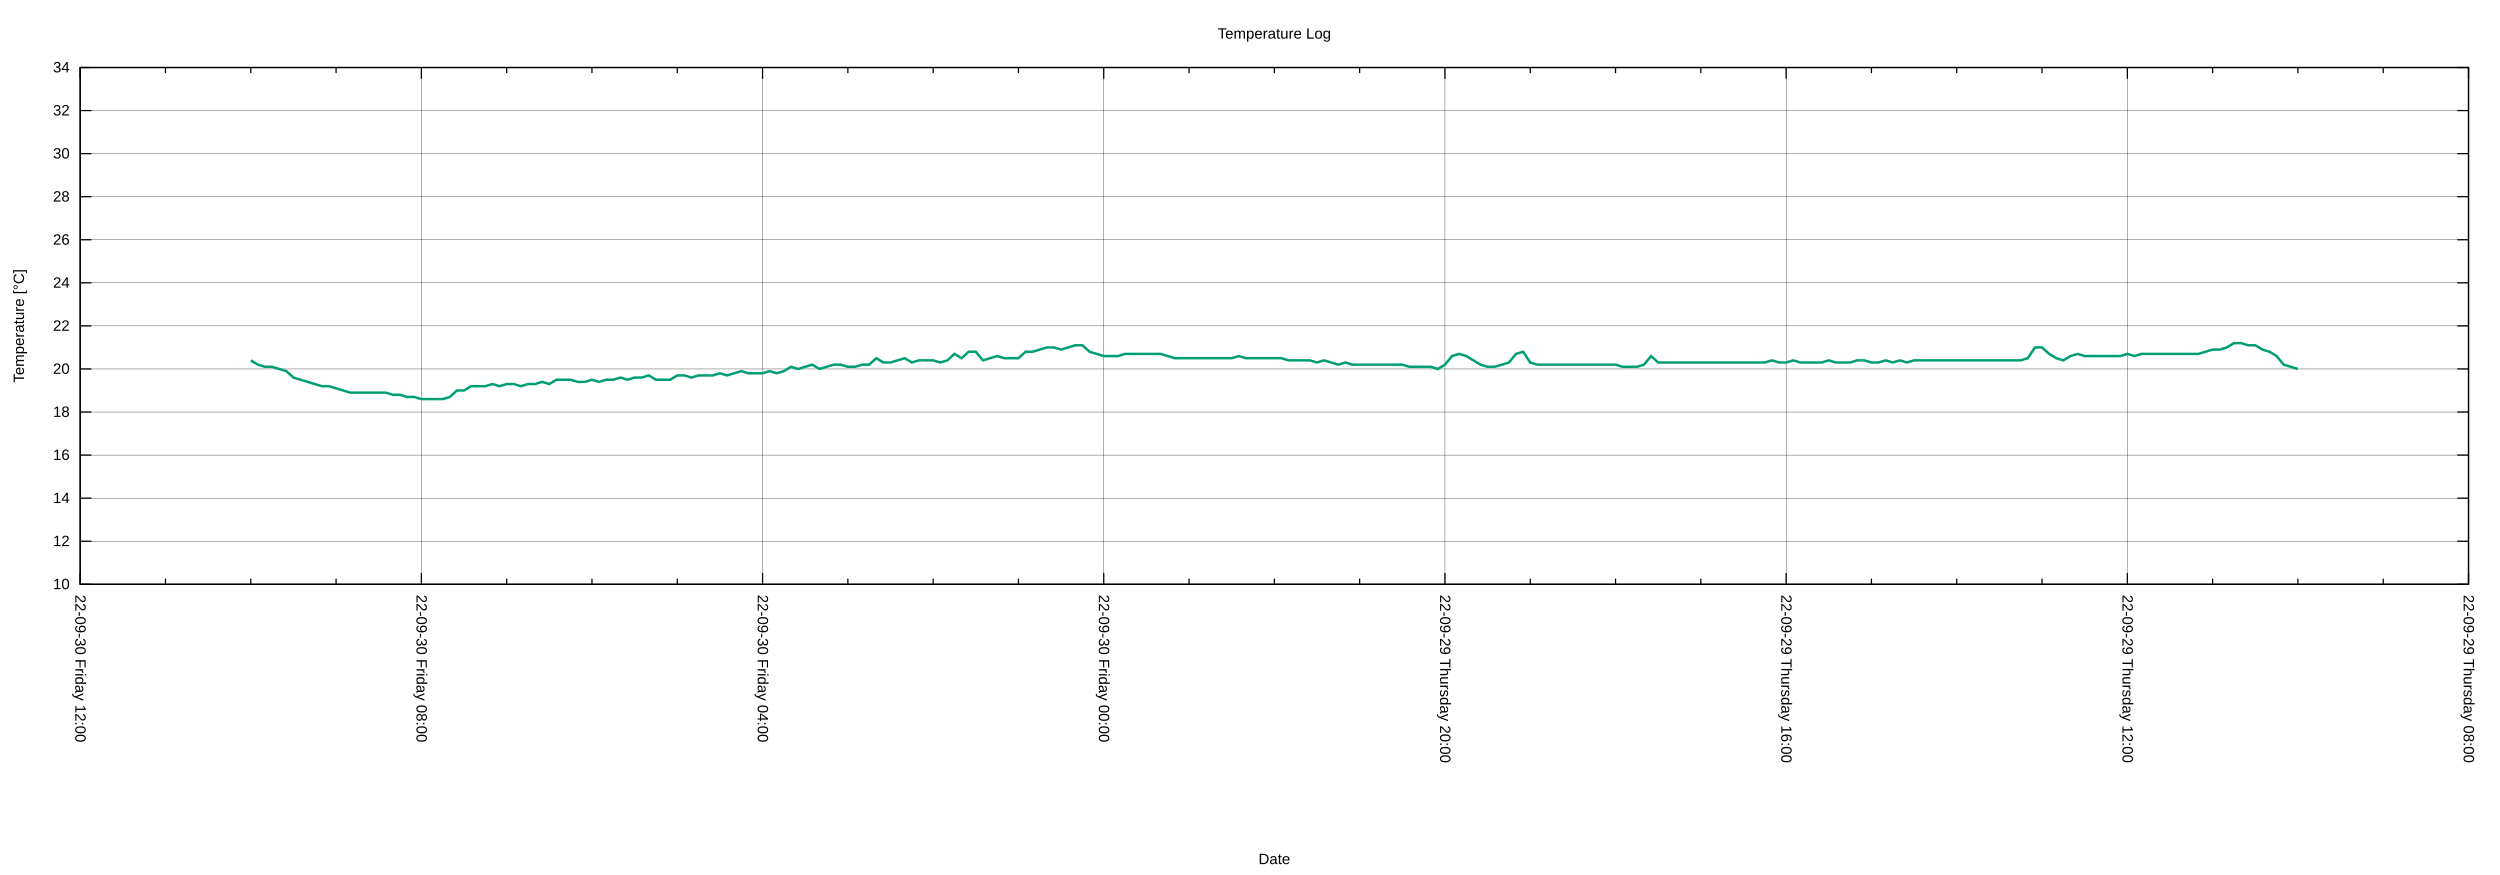
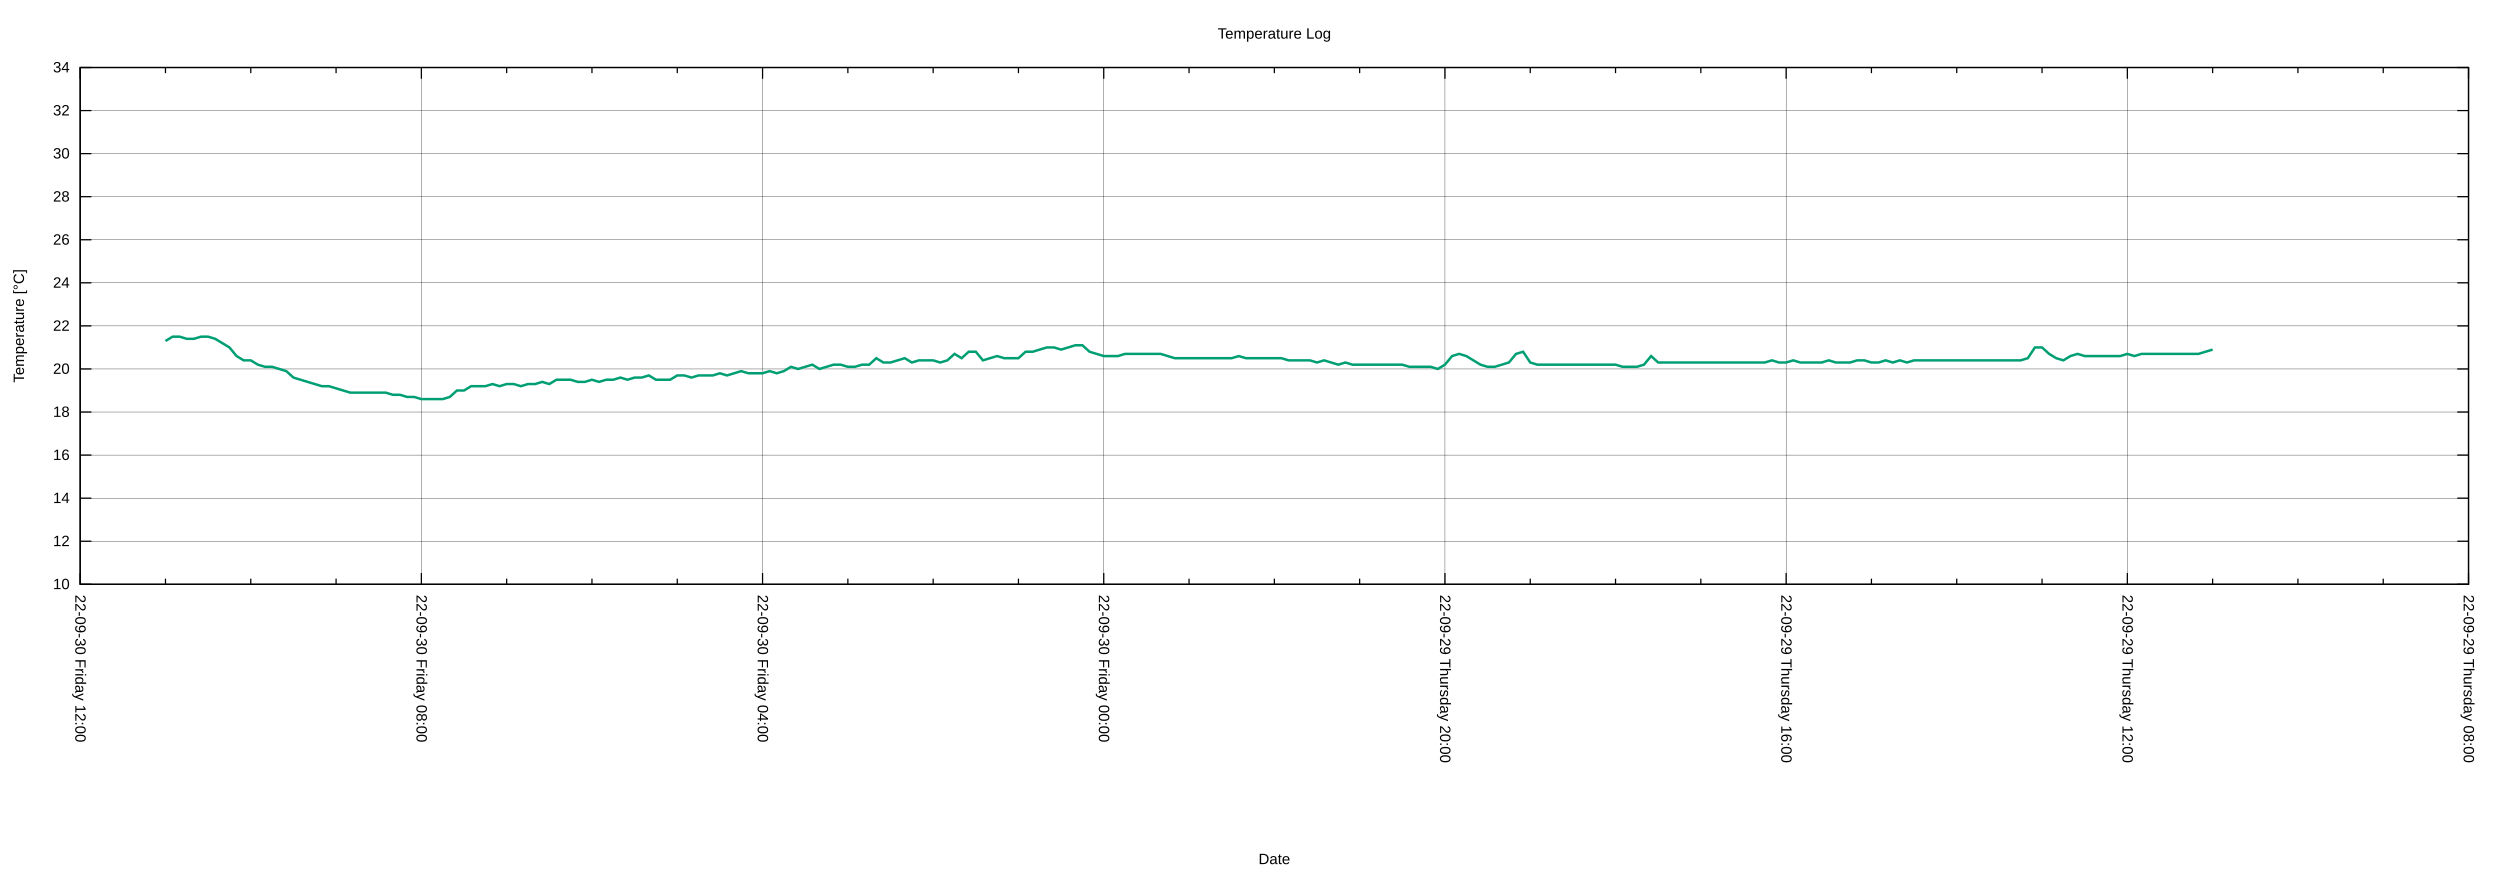
<svg xmlns="http://www.w3.org/2000/svg" xmlns:xlink="http://www.w3.org/1999/xlink" width="2000" height="700" viewBox="0 0 2000 700">
  <g id="gnuplot_canvas">
    <rect x="0" y="0" width="2000" height="700" fill="none" />
    <defs>
      <circle id="gpDot" r="0.5" stroke-width="0.5" stroke="currentColor" />
      <path id="gpPt0" stroke-width="0.222" stroke="currentColor" d="M-1,0 h2 M0,-1 v2" />
      <path id="gpPt1" stroke-width="0.222" stroke="currentColor" d="M-1,-1 L1,1 M1,-1 L-1,1" />
      <path id="gpPt2" stroke-width="0.222" stroke="currentColor" d="M-1,0 L1,0 M0,-1 L0,1 M-1,-1 L1,1 M-1,1 L1,-1" />
      <rect id="gpPt3" stroke-width="0.222" stroke="currentColor" x="-1" y="-1" width="2" height="2" />
      <rect id="gpPt4" stroke-width="0.222" stroke="currentColor" fill="currentColor" x="-1" y="-1" width="2" height="2" />
      <circle id="gpPt5" stroke-width="0.222" stroke="currentColor" cx="0" cy="0" r="1" />
      <use xlink:href="#gpPt5" id="gpPt6" fill="currentColor" stroke="none" />
      <path id="gpPt7" stroke-width="0.222" stroke="currentColor" d="M0,-1.33 L-1.33,0.67 L1.33,0.67 z" />
      <use xlink:href="#gpPt7" id="gpPt8" fill="currentColor" stroke="none" />
      <use xlink:href="#gpPt7" id="gpPt9" stroke="currentColor" transform="rotate(180)" />
      <use xlink:href="#gpPt9" id="gpPt10" fill="currentColor" stroke="none" />
      <use xlink:href="#gpPt3" id="gpPt11" stroke="currentColor" transform="rotate(45)" />
      <use xlink:href="#gpPt11" id="gpPt12" fill="currentColor" stroke="none" />
      <path id="gpPt13" stroke-width="0.222" stroke="currentColor" d="M0,1.330 L1.265,0.411 L0.782,-1.067 L-0.782,-1.076 L-1.265,0.411 z" />
      <use xlink:href="#gpPt13" id="gpPt14" fill="currentColor" stroke="none" />
      <filter id="textbox" filterUnits="objectBoundingBox" x="0" y="0" height="1" width="1">
        <feFlood flood-color="white" flood-opacity="1" result="bgnd" />
        <feComposite in="SourceGraphic" in2="bgnd" operator="atop" />
      </filter>
      <filter id="greybox" filterUnits="objectBoundingBox" x="0" y="0" height="1" width="1">
        <feFlood flood-color="lightgrey" flood-opacity="1" result="grey" />
        <feComposite in="SourceGraphic" in2="grey" operator="atop" />
      </filter>
    </defs>
    <g fill="none" color="white" stroke="currentColor" stroke-width="1.00" stroke-linecap="butt" stroke-linejoin="miter">
</g>
    <g fill="none" color="black" stroke="currentColor" stroke-width="1.00" stroke-linecap="butt" stroke-linejoin="miter">
</g>
    <g fill="none" color="black" stroke="black" stroke-width="0.25" stroke-linecap="butt" stroke-linejoin="miter">
</g>
    <g fill="none" color="black" stroke="currentColor" stroke-width="0.25" stroke-linecap="butt" stroke-linejoin="miter">
      <path stroke="black" class="gridline" d="M64.14,467.43 L1974.82,467.43  " />
    </g>
    <g fill="none" color="black" stroke="black" stroke-width="1.00" stroke-linecap="butt" stroke-linejoin="miter">
</g>
    <g fill="none" color="black" stroke="currentColor" stroke-width="1.00" stroke-linecap="butt" stroke-linejoin="miter">
      <path stroke="black" d="M64.14,467.43 L73.14,467.43 M1974.82,467.43 L1965.82,467.43  " />
      <g transform="translate(55.75,471.33)" stroke="none" fill="black" font-family="Arial" font-size="12.00" text-anchor="end">
        <text>
          <tspan font-family="Arial"> 10</tspan>
        </text>
      </g>
    </g>
    <g fill="none" color="black" stroke="currentColor" stroke-width="1.00" stroke-linecap="butt" stroke-linejoin="miter">
</g>
    <g fill="none" color="black" stroke="black" stroke-width="0.25" stroke-linecap="butt" stroke-linejoin="miter">
</g>
    <g fill="none" color="black" stroke="currentColor" stroke-width="0.25" stroke-linecap="butt" stroke-linejoin="miter">
      <path stroke="black" class="gridline" d="M64.14,432.98 L1974.82,432.98  " />
    </g>
    <g fill="none" color="black" stroke="black" stroke-width="1.00" stroke-linecap="butt" stroke-linejoin="miter">
</g>
    <g fill="none" color="black" stroke="currentColor" stroke-width="1.00" stroke-linecap="butt" stroke-linejoin="miter">
      <path stroke="black" d="M64.14,432.98 L73.14,432.98 M1974.82,432.98 L1965.82,432.98  " />
      <g transform="translate(55.75,436.88)" stroke="none" fill="black" font-family="Arial" font-size="12.00" text-anchor="end">
        <text>
          <tspan font-family="Arial"> 12</tspan>
        </text>
      </g>
    </g>
    <g fill="none" color="black" stroke="currentColor" stroke-width="1.00" stroke-linecap="butt" stroke-linejoin="miter">
</g>
    <g fill="none" color="black" stroke="black" stroke-width="0.25" stroke-linecap="butt" stroke-linejoin="miter">
</g>
    <g fill="none" color="black" stroke="currentColor" stroke-width="0.25" stroke-linecap="butt" stroke-linejoin="miter">
      <path stroke="black" class="gridline" d="M64.14,398.53 L1974.82,398.53  " />
    </g>
    <g fill="none" color="black" stroke="black" stroke-width="1.00" stroke-linecap="butt" stroke-linejoin="miter">
</g>
    <g fill="none" color="black" stroke="currentColor" stroke-width="1.00" stroke-linecap="butt" stroke-linejoin="miter">
      <path stroke="black" d="M64.14,398.53 L73.14,398.53 M1974.82,398.53 L1965.82,398.53  " />
      <g transform="translate(55.75,402.43)" stroke="none" fill="black" font-family="Arial" font-size="12.00" text-anchor="end">
        <text>
          <tspan font-family="Arial"> 14</tspan>
        </text>
      </g>
    </g>
    <g fill="none" color="black" stroke="currentColor" stroke-width="1.00" stroke-linecap="butt" stroke-linejoin="miter">
</g>
    <g fill="none" color="black" stroke="black" stroke-width="0.25" stroke-linecap="butt" stroke-linejoin="miter">
</g>
    <g fill="none" color="black" stroke="currentColor" stroke-width="0.25" stroke-linecap="butt" stroke-linejoin="miter">
      <path stroke="black" class="gridline" d="M64.14,364.07 L1974.82,364.07  " />
    </g>
    <g fill="none" color="black" stroke="black" stroke-width="1.00" stroke-linecap="butt" stroke-linejoin="miter">
</g>
    <g fill="none" color="black" stroke="currentColor" stroke-width="1.00" stroke-linecap="butt" stroke-linejoin="miter">
      <path stroke="black" d="M64.14,364.07 L73.14,364.07 M1974.82,364.07 L1965.82,364.07  " />
      <g transform="translate(55.75,367.97)" stroke="none" fill="black" font-family="Arial" font-size="12.00" text-anchor="end">
        <text>
          <tspan font-family="Arial"> 16</tspan>
        </text>
      </g>
    </g>
    <g fill="none" color="black" stroke="currentColor" stroke-width="1.00" stroke-linecap="butt" stroke-linejoin="miter">
</g>
    <g fill="none" color="black" stroke="black" stroke-width="0.25" stroke-linecap="butt" stroke-linejoin="miter">
</g>
    <g fill="none" color="black" stroke="currentColor" stroke-width="0.25" stroke-linecap="butt" stroke-linejoin="miter">
      <path stroke="black" class="gridline" d="M64.14,329.62 L1974.82,329.62  " />
    </g>
    <g fill="none" color="black" stroke="black" stroke-width="1.00" stroke-linecap="butt" stroke-linejoin="miter">
</g>
    <g fill="none" color="black" stroke="currentColor" stroke-width="1.00" stroke-linecap="butt" stroke-linejoin="miter">
      <path stroke="black" d="M64.14,329.62 L73.14,329.62 M1974.82,329.62 L1965.82,329.62  " />
      <g transform="translate(55.75,333.52)" stroke="none" fill="black" font-family="Arial" font-size="12.00" text-anchor="end">
        <text>
          <tspan font-family="Arial"> 18</tspan>
        </text>
      </g>
    </g>
    <g fill="none" color="black" stroke="currentColor" stroke-width="1.00" stroke-linecap="butt" stroke-linejoin="miter">
</g>
    <g fill="none" color="black" stroke="black" stroke-width="0.25" stroke-linecap="butt" stroke-linejoin="miter">
</g>
    <g fill="none" color="black" stroke="currentColor" stroke-width="0.25" stroke-linecap="butt" stroke-linejoin="miter">
      <path stroke="black" class="gridline" d="M64.14,295.17 L1974.82,295.17  " />
    </g>
    <g fill="none" color="black" stroke="black" stroke-width="1.00" stroke-linecap="butt" stroke-linejoin="miter">
</g>
    <g fill="none" color="black" stroke="currentColor" stroke-width="1.00" stroke-linecap="butt" stroke-linejoin="miter">
      <path stroke="black" d="M64.14,295.17 L73.14,295.17 M1974.82,295.17 L1965.82,295.17  " />
      <g transform="translate(55.75,299.07)" stroke="none" fill="black" font-family="Arial" font-size="12.00" text-anchor="end">
        <text>
          <tspan font-family="Arial"> 20</tspan>
        </text>
      </g>
    </g>
    <g fill="none" color="black" stroke="currentColor" stroke-width="1.00" stroke-linecap="butt" stroke-linejoin="miter">
</g>
    <g fill="none" color="black" stroke="black" stroke-width="0.25" stroke-linecap="butt" stroke-linejoin="miter">
</g>
    <g fill="none" color="black" stroke="currentColor" stroke-width="0.25" stroke-linecap="butt" stroke-linejoin="miter">
      <path stroke="black" class="gridline" d="M64.14,260.72 L1974.82,260.72  " />
    </g>
    <g fill="none" color="black" stroke="black" stroke-width="1.00" stroke-linecap="butt" stroke-linejoin="miter">
</g>
    <g fill="none" color="black" stroke="currentColor" stroke-width="1.00" stroke-linecap="butt" stroke-linejoin="miter">
      <path stroke="black" d="M64.14,260.72 L73.14,260.72 M1974.82,260.72 L1965.82,260.72  " />
      <g transform="translate(55.75,264.62)" stroke="none" fill="black" font-family="Arial" font-size="12.00" text-anchor="end">
        <text>
          <tspan font-family="Arial"> 22</tspan>
        </text>
      </g>
    </g>
    <g fill="none" color="black" stroke="currentColor" stroke-width="1.00" stroke-linecap="butt" stroke-linejoin="miter">
</g>
    <g fill="none" color="black" stroke="black" stroke-width="0.25" stroke-linecap="butt" stroke-linejoin="miter">
</g>
    <g fill="none" color="black" stroke="currentColor" stroke-width="0.25" stroke-linecap="butt" stroke-linejoin="miter">
      <path stroke="black" class="gridline" d="M64.14,226.27 L1974.82,226.27  " />
    </g>
    <g fill="none" color="black" stroke="black" stroke-width="1.00" stroke-linecap="butt" stroke-linejoin="miter">
</g>
    <g fill="none" color="black" stroke="currentColor" stroke-width="1.00" stroke-linecap="butt" stroke-linejoin="miter">
      <path stroke="black" d="M64.14,226.27 L73.14,226.27 M1974.82,226.27 L1965.82,226.27  " />
      <g transform="translate(55.75,230.17)" stroke="none" fill="black" font-family="Arial" font-size="12.00" text-anchor="end">
        <text>
          <tspan font-family="Arial"> 24</tspan>
        </text>
      </g>
    </g>
    <g fill="none" color="black" stroke="currentColor" stroke-width="1.00" stroke-linecap="butt" stroke-linejoin="miter">
</g>
    <g fill="none" color="black" stroke="black" stroke-width="0.25" stroke-linecap="butt" stroke-linejoin="miter">
</g>
    <g fill="none" color="black" stroke="currentColor" stroke-width="0.25" stroke-linecap="butt" stroke-linejoin="miter">
      <path stroke="black" class="gridline" d="M64.14,191.82 L1974.82,191.82  " />
    </g>
    <g fill="none" color="black" stroke="black" stroke-width="1.00" stroke-linecap="butt" stroke-linejoin="miter">
</g>
    <g fill="none" color="black" stroke="currentColor" stroke-width="1.00" stroke-linecap="butt" stroke-linejoin="miter">
      <path stroke="black" d="M64.14,191.82 L73.14,191.82 M1974.82,191.82 L1965.82,191.82  " />
      <g transform="translate(55.75,195.72)" stroke="none" fill="black" font-family="Arial" font-size="12.00" text-anchor="end">
        <text>
          <tspan font-family="Arial"> 26</tspan>
        </text>
      </g>
    </g>
    <g fill="none" color="black" stroke="currentColor" stroke-width="1.00" stroke-linecap="butt" stroke-linejoin="miter">
</g>
    <g fill="none" color="black" stroke="black" stroke-width="0.25" stroke-linecap="butt" stroke-linejoin="miter">
</g>
    <g fill="none" color="black" stroke="currentColor" stroke-width="0.25" stroke-linecap="butt" stroke-linejoin="miter">
      <path stroke="black" class="gridline" d="M64.14,157.36 L1974.82,157.36  " />
    </g>
    <g fill="none" color="black" stroke="black" stroke-width="1.00" stroke-linecap="butt" stroke-linejoin="miter">
</g>
    <g fill="none" color="black" stroke="currentColor" stroke-width="1.00" stroke-linecap="butt" stroke-linejoin="miter">
      <path stroke="black" d="M64.14,157.36 L73.14,157.36 M1974.82,157.36 L1965.82,157.36  " />
      <g transform="translate(55.75,161.26)" stroke="none" fill="black" font-family="Arial" font-size="12.00" text-anchor="end">
        <text>
          <tspan font-family="Arial"> 28</tspan>
        </text>
      </g>
    </g>
    <g fill="none" color="black" stroke="currentColor" stroke-width="1.00" stroke-linecap="butt" stroke-linejoin="miter">
</g>
    <g fill="none" color="black" stroke="black" stroke-width="0.25" stroke-linecap="butt" stroke-linejoin="miter">
</g>
    <g fill="none" color="black" stroke="currentColor" stroke-width="0.25" stroke-linecap="butt" stroke-linejoin="miter">
      <path stroke="black" class="gridline" d="M64.14,122.91 L1974.82,122.91  " />
    </g>
    <g fill="none" color="black" stroke="black" stroke-width="1.00" stroke-linecap="butt" stroke-linejoin="miter">
</g>
    <g fill="none" color="black" stroke="currentColor" stroke-width="1.00" stroke-linecap="butt" stroke-linejoin="miter">
      <path stroke="black" d="M64.14,122.91 L73.14,122.91 M1974.82,122.91 L1965.82,122.91  " />
      <g transform="translate(55.75,126.81)" stroke="none" fill="black" font-family="Arial" font-size="12.00" text-anchor="end">
        <text>
          <tspan font-family="Arial"> 30</tspan>
        </text>
      </g>
    </g>
    <g fill="none" color="black" stroke="currentColor" stroke-width="1.00" stroke-linecap="butt" stroke-linejoin="miter">
</g>
    <g fill="none" color="black" stroke="black" stroke-width="0.25" stroke-linecap="butt" stroke-linejoin="miter">
</g>
    <g fill="none" color="black" stroke="currentColor" stroke-width="0.25" stroke-linecap="butt" stroke-linejoin="miter">
      <path stroke="black" class="gridline" d="M64.14,88.46 L1974.82,88.46  " />
    </g>
    <g fill="none" color="black" stroke="black" stroke-width="1.00" stroke-linecap="butt" stroke-linejoin="miter">
</g>
    <g fill="none" color="black" stroke="currentColor" stroke-width="1.00" stroke-linecap="butt" stroke-linejoin="miter">
      <path stroke="black" d="M64.14,88.46 L73.14,88.46 M1974.82,88.46 L1965.82,88.46  " />
      <g transform="translate(55.75,92.36)" stroke="none" fill="black" font-family="Arial" font-size="12.00" text-anchor="end">
        <text>
          <tspan font-family="Arial"> 32</tspan>
        </text>
      </g>
    </g>
    <g fill="none" color="black" stroke="currentColor" stroke-width="1.00" stroke-linecap="butt" stroke-linejoin="miter">
</g>
    <g fill="none" color="black" stroke="black" stroke-width="0.25" stroke-linecap="butt" stroke-linejoin="miter">
</g>
    <g fill="none" color="black" stroke="currentColor" stroke-width="0.25" stroke-linecap="butt" stroke-linejoin="miter">
      <path stroke="black" class="gridline" d="M64.14,54.01 L1974.82,54.01  " />
    </g>
    <g fill="none" color="black" stroke="black" stroke-width="1.00" stroke-linecap="butt" stroke-linejoin="miter">
</g>
    <g fill="none" color="black" stroke="currentColor" stroke-width="1.00" stroke-linecap="butt" stroke-linejoin="miter">
      <path stroke="black" d="M64.14,54.01 L73.14,54.01 M1974.82,54.01 L1965.82,54.01  " />
      <g transform="translate(55.75,57.91)" stroke="none" fill="black" font-family="Arial" font-size="12.00" text-anchor="end">
        <text>
          <tspan font-family="Arial"> 34</tspan>
        </text>
      </g>
    </g>
    <g fill="none" color="black" stroke="currentColor" stroke-width="1.00" stroke-linecap="butt" stroke-linejoin="miter">
</g>
    <g fill="none" color="black" stroke="black" stroke-width="0.25" stroke-linecap="butt" stroke-linejoin="miter">
</g>
    <g fill="none" color="black" stroke="currentColor" stroke-width="0.25" stroke-linecap="butt" stroke-linejoin="miter">
      <path stroke="black" class="gridline" d="M1974.82,467.43 L1974.82,54.01  " />
    </g>
    <g fill="none" color="black" stroke="black" stroke-width="1.00" stroke-linecap="butt" stroke-linejoin="miter">
</g>
    <g fill="none" color="black" stroke="currentColor" stroke-width="1.00" stroke-linecap="butt" stroke-linejoin="miter">
      <path stroke="black" d="M1974.82,467.43 L1974.82,458.43 M1974.82,54.01 L1974.82,63.01  " />
      <g transform="translate(1970.92,475.82) rotate(90)" stroke="none" fill="black" font-family="Arial" font-size="12.00" text-anchor="start">
        <text>
          <tspan font-family="Arial">22-09-29 Thursday 08:00</tspan>
        </text>
      </g>
    </g>
    <g fill="none" color="black" stroke="currentColor" stroke-width="1.00" stroke-linecap="butt" stroke-linejoin="miter">
      <path stroke="black" d="M1906.58,467.43 L1906.58,462.93 M1906.58,54.01 L1906.58,58.51 M1838.34,467.43 L1838.34,462.93 M1838.34,54.01 L1838.34,58.51   M1770.10,467.43 L1770.10,462.93 M1770.10,54.01 L1770.10,58.51  " />
    </g>
    <g fill="none" color="black" stroke="black" stroke-width="0.25" stroke-linecap="butt" stroke-linejoin="miter">
</g>
    <g fill="none" color="black" stroke="currentColor" stroke-width="0.25" stroke-linecap="butt" stroke-linejoin="miter">
      <path stroke="black" class="gridline" d="M1701.87,467.43 L1701.87,54.01  " />
    </g>
    <g fill="none" color="black" stroke="black" stroke-width="1.00" stroke-linecap="butt" stroke-linejoin="miter">
</g>
    <g fill="none" color="black" stroke="currentColor" stroke-width="1.00" stroke-linecap="butt" stroke-linejoin="miter">
      <path stroke="black" d="M1701.87,467.43 L1701.87,458.43 M1701.87,54.01 L1701.87,63.01  " />
      <g transform="translate(1697.97,475.82) rotate(90)" stroke="none" fill="black" font-family="Arial" font-size="12.00" text-anchor="start">
        <text>
          <tspan font-family="Arial">22-09-29 Thursday 12:00</tspan>
        </text>
      </g>
    </g>
    <g fill="none" color="black" stroke="currentColor" stroke-width="1.00" stroke-linecap="butt" stroke-linejoin="miter">
      <path stroke="black" d="M1633.63,467.43 L1633.63,462.93 M1633.63,54.01 L1633.63,58.51 M1565.39,467.43 L1565.39,462.93 M1565.39,54.01 L1565.39,58.51   M1497.15,467.43 L1497.15,462.93 M1497.15,54.01 L1497.15,58.51  " />
    </g>
    <g fill="none" color="black" stroke="black" stroke-width="0.25" stroke-linecap="butt" stroke-linejoin="miter">
</g>
    <g fill="none" color="black" stroke="currentColor" stroke-width="0.25" stroke-linecap="butt" stroke-linejoin="miter">
      <path stroke="black" class="gridline" d="M1428.91,467.43 L1428.91,54.01  " />
    </g>
    <g fill="none" color="black" stroke="black" stroke-width="1.00" stroke-linecap="butt" stroke-linejoin="miter">
</g>
    <g fill="none" color="black" stroke="currentColor" stroke-width="1.00" stroke-linecap="butt" stroke-linejoin="miter">
      <path stroke="black" d="M1428.91,467.43 L1428.91,458.43 M1428.91,54.01 L1428.91,63.01  " />
      <g transform="translate(1425.01,475.82) rotate(90)" stroke="none" fill="black" font-family="Arial" font-size="12.00" text-anchor="start">
        <text>
          <tspan font-family="Arial">22-09-29 Thursday 16:00</tspan>
        </text>
      </g>
    </g>
    <g fill="none" color="black" stroke="currentColor" stroke-width="1.00" stroke-linecap="butt" stroke-linejoin="miter">
      <path stroke="black" d="M1360.67,467.43 L1360.67,462.93 M1360.67,54.01 L1360.67,58.51 M1292.43,467.43 L1292.43,462.93 M1292.43,54.01 L1292.43,58.51   M1224.20,467.43 L1224.20,462.93 M1224.20,54.01 L1224.20,58.51  " />
    </g>
    <g fill="none" color="black" stroke="black" stroke-width="0.25" stroke-linecap="butt" stroke-linejoin="miter">
</g>
    <g fill="none" color="black" stroke="currentColor" stroke-width="0.25" stroke-linecap="butt" stroke-linejoin="miter">
      <path stroke="black" class="gridline" d="M1155.96,467.43 L1155.96,54.01  " />
    </g>
    <g fill="none" color="black" stroke="black" stroke-width="1.00" stroke-linecap="butt" stroke-linejoin="miter">
</g>
    <g fill="none" color="black" stroke="currentColor" stroke-width="1.00" stroke-linecap="butt" stroke-linejoin="miter">
      <path stroke="black" d="M1155.96,467.43 L1155.96,458.43 M1155.96,54.01 L1155.96,63.01  " />
      <g transform="translate(1152.06,475.82) rotate(90)" stroke="none" fill="black" font-family="Arial" font-size="12.00" text-anchor="start">
        <text>
          <tspan font-family="Arial">22-09-29 Thursday 20:00</tspan>
        </text>
      </g>
    </g>
    <g fill="none" color="black" stroke="currentColor" stroke-width="1.00" stroke-linecap="butt" stroke-linejoin="miter">
      <path stroke="black" d="M1087.72,467.43 L1087.72,462.93 M1087.72,54.01 L1087.72,58.51 M1019.48,467.43 L1019.48,462.93 M1019.48,54.01 L1019.48,58.51   M951.24,467.43 L951.24,462.93 M951.24,54.01 L951.24,58.51  " />
    </g>
    <g fill="none" color="black" stroke="black" stroke-width="0.25" stroke-linecap="butt" stroke-linejoin="miter">
</g>
    <g fill="none" color="black" stroke="currentColor" stroke-width="0.25" stroke-linecap="butt" stroke-linejoin="miter">
      <path stroke="black" class="gridline" d="M883.00,467.43 L883.00,54.01  " />
    </g>
    <g fill="none" color="black" stroke="black" stroke-width="1.00" stroke-linecap="butt" stroke-linejoin="miter">
</g>
    <g fill="none" color="black" stroke="currentColor" stroke-width="1.00" stroke-linecap="butt" stroke-linejoin="miter">
      <path stroke="black" d="M883.00,467.43 L883.00,458.43 M883.00,54.01 L883.00,63.01  " />
      <g transform="translate(879.10,475.82) rotate(90)" stroke="none" fill="black" font-family="Arial" font-size="12.00" text-anchor="start">
        <text>
          <tspan font-family="Arial">22-09-30 Friday 00:00</tspan>
        </text>
      </g>
    </g>
    <g fill="none" color="black" stroke="currentColor" stroke-width="1.00" stroke-linecap="butt" stroke-linejoin="miter">
      <path stroke="black" d="M814.76,467.43 L814.76,462.93 M814.76,54.01 L814.76,58.51 M746.53,467.43 L746.53,462.93 M746.53,54.01 L746.53,58.51   M678.29,467.43 L678.29,462.93 M678.29,54.01 L678.29,58.51  " />
    </g>
    <g fill="none" color="black" stroke="black" stroke-width="0.25" stroke-linecap="butt" stroke-linejoin="miter">
</g>
    <g fill="none" color="black" stroke="currentColor" stroke-width="0.25" stroke-linecap="butt" stroke-linejoin="miter">
      <path stroke="black" class="gridline" d="M610.05,467.43 L610.05,54.01  " />
    </g>
    <g fill="none" color="black" stroke="black" stroke-width="1.00" stroke-linecap="butt" stroke-linejoin="miter">
</g>
    <g fill="none" color="black" stroke="currentColor" stroke-width="1.00" stroke-linecap="butt" stroke-linejoin="miter">
      <path stroke="black" d="M610.05,467.43 L610.05,458.43 M610.05,54.01 L610.05,63.01  " />
      <g transform="translate(606.15,475.82) rotate(90)" stroke="none" fill="black" font-family="Arial" font-size="12.00" text-anchor="start">
        <text>
          <tspan font-family="Arial">22-09-30 Friday 04:00</tspan>
        </text>
      </g>
    </g>
    <g fill="none" color="black" stroke="currentColor" stroke-width="1.00" stroke-linecap="butt" stroke-linejoin="miter">
      <path stroke="black" d="M541.81,467.43 L541.81,462.93 M541.81,54.01 L541.81,58.51 M473.57,467.43 L473.57,462.93 M473.57,54.01 L473.57,58.51   M405.33,467.43 L405.33,462.93 M405.33,54.01 L405.33,58.51  " />
    </g>
    <g fill="none" color="black" stroke="black" stroke-width="0.25" stroke-linecap="butt" stroke-linejoin="miter">
</g>
    <g fill="none" color="black" stroke="currentColor" stroke-width="0.25" stroke-linecap="butt" stroke-linejoin="miter">
      <path stroke="black" class="gridline" d="M337.09,467.43 L337.09,54.01  " />
    </g>
    <g fill="none" color="black" stroke="black" stroke-width="1.00" stroke-linecap="butt" stroke-linejoin="miter">
</g>
    <g fill="none" color="black" stroke="currentColor" stroke-width="1.00" stroke-linecap="butt" stroke-linejoin="miter">
      <path stroke="black" d="M337.09,467.43 L337.09,458.43 M337.09,54.01 L337.09,63.01  " />
      <g transform="translate(333.19,475.82) rotate(90)" stroke="none" fill="black" font-family="Arial" font-size="12.00" text-anchor="start">
        <text>
          <tspan font-family="Arial">22-09-30 Friday 08:00</tspan>
        </text>
      </g>
    </g>
    <g fill="none" color="black" stroke="currentColor" stroke-width="1.00" stroke-linecap="butt" stroke-linejoin="miter">
      <path stroke="black" d="M268.86,467.43 L268.86,462.93 M268.86,54.01 L268.86,58.51 M200.62,467.43 L200.62,462.93 M200.62,54.01 L200.62,58.51   M132.38,467.43 L132.38,462.93 M132.38,54.01 L132.38,58.51  " />
    </g>
    <g fill="none" color="black" stroke="black" stroke-width="0.25" stroke-linecap="butt" stroke-linejoin="miter">
</g>
    <g fill="none" color="black" stroke="currentColor" stroke-width="0.25" stroke-linecap="butt" stroke-linejoin="miter">
      <path stroke="black" class="gridline" d="M64.14,467.43 L64.14,54.01  " />
    </g>
    <g fill="none" color="black" stroke="black" stroke-width="1.00" stroke-linecap="butt" stroke-linejoin="miter">
</g>
    <g fill="none" color="black" stroke="currentColor" stroke-width="1.00" stroke-linecap="butt" stroke-linejoin="miter">
      <path stroke="black" d="M64.14,467.43 L64.14,458.43 M64.14,54.01 L64.14,63.01  " />
      <g transform="translate(60.24,475.82) rotate(90)" stroke="none" fill="black" font-family="Arial" font-size="12.00" text-anchor="start">
        <text>
          <tspan font-family="Arial">22-09-30 Friday 12:00</tspan>
        </text>
      </g>
    </g>
    <g fill="none" color="black" stroke="currentColor" stroke-width="1.00" stroke-linecap="butt" stroke-linejoin="miter">
</g>
    <g fill="none" color="black" stroke="currentColor" stroke-width="1.00" stroke-linecap="butt" stroke-linejoin="miter">
      <path stroke="black" d="M64.14,54.01 L64.14,467.43 L1974.82,467.43 L1974.82,54.01 L64.14,54.01 Z  " />
    </g>
    <g fill="none" color="black" stroke="currentColor" stroke-width="1.00" stroke-linecap="butt" stroke-linejoin="miter">
      <g transform="translate(19.18,260.72) rotate(270)" stroke="none" fill="black" font-family="Arial" font-size="12.00" text-anchor="middle">
        <text>
          <tspan font-family="Arial">Temperature [°C]</tspan>
        </text>
      </g>
    </g>
    <g fill="none" color="black" stroke="currentColor" stroke-width="1.00" stroke-linecap="butt" stroke-linejoin="miter">
      <g transform="translate(1019.48,691.30)" stroke="none" fill="black" font-family="Arial" font-size="12.00" text-anchor="middle">
        <text>
          <tspan font-family="Arial">Date</tspan>
        </text>
      </g>
    </g>
    <g fill="none" color="black" stroke="currentColor" stroke-width="1.00" stroke-linecap="butt" stroke-linejoin="miter">
</g>
    <g id="gnuplot_plot_1">
      <g fill="none" color="white" stroke="currentColor" stroke-width="2.00" stroke-linecap="butt" stroke-linejoin="miter">
</g>
      <g fill="none" color="black" stroke="currentColor" stroke-width="2.00" stroke-linecap="butt" stroke-linejoin="miter">
-         <path stroke="rgb(  0, 158, 115)" d="M200.62,288.28 L206.30,291.73 L211.99,293.45 L217.68,293.45 L223.36,295.17 L229.05,296.89 L234.74,302.06 L240.42,303.78   L246.11,305.51 L251.80,307.23 L257.48,308.95 L263.17,308.95 L268.86,310.67 L274.54,312.40 L280.23,314.12 L285.92,314.12   L291.60,314.12 L297.29,314.12 L302.98,314.12 L308.66,314.12 L314.35,315.84 L320.03,315.84 L325.72,317.57 L331.41,317.57   L337.09,319.29 L342.78,319.29 L348.47,319.29 L354.15,319.29 L359.84,317.57 L365.53,312.40 L371.21,312.40 L376.90,308.95   L382.59,308.95 L388.27,308.95 L393.96,307.23 L399.65,308.95 L405.33,307.23 L411.02,307.23 L416.71,308.95 L422.39,307.23   L428.08,307.23 L433.77,305.51 L439.45,307.23 L445.14,303.78 L450.83,303.78 L456.51,303.78 L462.20,305.51 L467.88,305.51   L473.57,303.78 L479.26,305.51 L484.94,303.78 L490.63,303.78 L496.32,302.06 L502.00,303.78 L507.69,302.06 L513.38,302.06   L519.06,300.34 L524.75,303.78 L530.44,303.78 L536.12,303.78 L541.81,300.34 L547.50,300.34 L553.18,302.06 L558.87,300.34   L564.56,300.34 L570.24,300.34 L575.93,298.62 L581.62,300.34 L587.30,298.62 L592.99,296.89 L598.68,298.62 L604.36,298.62   L610.05,298.62 L615.74,296.89 L621.42,298.62 L627.11,296.89 L632.79,293.45 L638.48,295.17 L644.17,293.45 L649.85,291.73   L655.54,295.17 L661.23,293.45 L666.91,291.73 L672.60,291.73 L678.29,293.45 L683.97,293.45 L689.66,291.73 L695.35,291.73   L701.03,286.56 L706.72,290.00 L712.41,290.00 L718.09,288.28 L723.78,286.56 L729.47,290.00 L735.15,288.28 L740.84,288.28   L746.53,288.28 L752.21,290.00 L757.90,288.28 L763.59,283.11 L769.27,286.56 L774.96,281.39 L780.65,281.39 L786.33,288.28   L792.02,286.56 L797.70,284.84 L803.39,286.56 L809.08,286.56 L814.76,286.56 L820.45,281.39 L826.14,281.39 L831.82,279.67   L837.51,277.95 L843.20,277.95 L848.88,279.67 L854.57,277.95 L860.26,276.22 L865.94,276.22 L871.63,281.39 L877.32,283.11   L883.00,284.84 L888.69,284.84 L894.38,284.84 L900.06,283.11 L905.75,283.11 L911.44,283.11 L917.12,283.11 L922.81,283.11   L928.50,283.11 L934.18,284.84 L939.87,286.56 L945.55,286.56 L951.24,286.56 L956.93,286.56 L962.61,286.56 L968.30,286.56   L973.99,286.56 L979.67,286.56 L985.36,286.56 L991.05,284.84 L996.73,286.56 L1002.42,286.56 L1008.11,286.56 L1013.79,286.56   L1019.48,286.56 L1025.17,286.56 L1030.85,288.28 L1036.54,288.28 L1042.23,288.28 L1047.91,288.28 L1053.60,290.00 L1059.29,288.28   L1064.97,290.00 L1070.66,291.73 L1076.35,290.00 L1082.03,291.73 L1087.72,291.73 L1093.41,291.73 L1099.09,291.73 L1104.78,291.73   L1110.46,291.73 L1116.15,291.73 L1121.84,291.73 L1127.52,293.45 L1133.21,293.45 L1138.90,293.45 L1144.58,293.45 L1150.27,295.17   L1155.96,291.73 L1161.64,284.84 L1167.33,283.11 L1173.02,284.84 L1178.70,288.28 L1184.39,291.73 L1190.08,293.45 L1195.76,293.45   L1201.45,291.73 L1207.14,290.00 L1212.82,283.11 L1218.51,281.39 L1224.20,290.00 L1229.88,291.73 L1235.57,291.73 L1241.26,291.73   L1246.94,291.73 L1252.63,291.73 L1258.32,291.73 L1264.00,291.73 L1269.69,291.73 L1275.37,291.73 L1281.06,291.73 L1286.75,291.73   L1292.43,291.73 L1298.12,293.45 L1303.81,293.45 L1309.49,293.45 L1315.18,291.73 L1320.87,284.84 L1326.55,290.00 L1332.24,290.00   L1337.93,290.00 L1343.61,290.00 L1349.30,290.00 L1354.99,290.00 L1360.67,290.00 L1366.36,290.00 L1372.05,290.00 L1377.73,290.00   L1383.42,290.00 L1389.11,290.00 L1394.79,290.00 L1400.48,290.00 L1406.17,290.00 L1411.85,290.00 L1417.54,288.28 L1423.22,290.00   L1428.91,290.00 L1434.60,288.28 L1440.28,290.00 L1445.97,290.00 L1451.66,290.00 L1457.34,290.00 L1463.03,288.28 L1468.72,290.00   L1474.40,290.00 L1480.09,290.00 L1485.78,288.28 L1491.46,288.28 L1497.15,290.00 L1502.84,290.00 L1508.52,288.28 L1514.21,290.00   L1519.90,288.28 L1525.58,290.00 L1531.27,288.28 L1536.96,288.28 L1542.64,288.28 L1548.33,288.28 L1554.02,288.28 L1559.70,288.28   L1565.39,288.28 L1571.08,288.28 L1576.76,288.28 L1582.45,288.28 L1588.13,288.28 L1593.82,288.28 L1599.51,288.28 L1605.19,288.28   L1610.88,288.28 L1616.57,288.28 L1622.25,286.56 L1627.94,277.95 L1633.63,277.95 L1639.31,283.11 L1645.00,286.56 L1650.69,288.28   L1656.37,284.84 L1662.06,283.11 L1667.75,284.84 L1673.43,284.84 L1679.12,284.84 L1684.81,284.84 L1690.49,284.84 L1696.18,284.84   L1701.87,283.11 L1707.55,284.84 L1713.24,283.11 L1718.93,283.11 L1724.61,283.11 L1730.30,283.11 L1735.99,283.11 L1741.67,283.11   L1747.36,283.11 L1753.04,283.11 L1758.73,283.11 L1764.42,281.39 L1770.10,279.67 L1775.79,279.67 L1781.48,277.95 L1787.16,274.50   L1792.85,274.50 L1798.54,276.22 L1804.22,276.22 L1809.91,279.67 L1815.60,281.39 L1821.28,284.84 L1826.97,291.73 L1832.66,293.45   L1838.34,295.17  " />
+         <path stroke="rgb(  0, 158, 115)" d="M132.38,272.78 L138.07,269.33 L143.75,269.33 L149.44,271.06 L155.12,271.06 L160.81,269.33 L166.50,269.33 L172.18,271.06   L177.87,274.50 L183.56,277.95 L189.24,284.84 L194.93,288.28 L200.62,288.28 L206.30,291.73 L211.99,293.45 L217.68,293.45   L223.36,295.17 L229.05,296.89 L234.74,302.06 L240.42,303.78 L246.11,305.51 L251.80,307.23 L257.48,308.95 L263.17,308.95   L268.86,310.67 L274.54,312.40 L280.23,314.12 L285.92,314.12 L291.60,314.12 L297.29,314.12 L302.98,314.12 L308.66,314.12   L314.35,315.84 L320.03,315.84 L325.72,317.57 L331.41,317.57 L337.09,319.29 L342.78,319.29 L348.47,319.29 L354.15,319.29   L359.84,317.57 L365.53,312.40 L371.21,312.40 L376.90,308.95 L382.59,308.95 L388.27,308.95 L393.96,307.23 L399.65,308.95   L405.33,307.23 L411.02,307.23 L416.71,308.95 L422.39,307.23 L428.08,307.23 L433.77,305.51 L439.45,307.23 L445.14,303.78   L450.83,303.78 L456.51,303.78 L462.20,305.51 L467.88,305.51 L473.57,303.78 L479.26,305.51 L484.94,303.78 L490.63,303.78   L496.32,302.06 L502.00,303.78 L507.69,302.06 L513.38,302.06 L519.06,300.34 L524.75,303.78 L530.44,303.78 L536.12,303.78   L541.81,300.34 L547.50,300.34 L553.18,302.06 L558.87,300.34 L564.56,300.34 L570.24,300.34 L575.93,298.62 L581.62,300.34   L587.30,298.62 L592.99,296.89 L598.68,298.62 L604.36,298.62 L610.05,298.62 L615.74,296.89 L621.42,298.62 L627.11,296.89   L632.79,293.45 L638.48,295.17 L644.17,293.45 L649.85,291.73 L655.54,295.17 L661.23,293.45 L666.91,291.73 L672.60,291.73   L678.29,293.45 L683.97,293.45 L689.66,291.73 L695.35,291.73 L701.03,286.56 L706.72,290.00 L712.41,290.00 L718.09,288.28   L723.78,286.56 L729.47,290.00 L735.15,288.28 L740.84,288.28 L746.53,288.28 L752.21,290.00 L757.90,288.28 L763.59,283.11   L769.27,286.56 L774.96,281.39 L780.65,281.39 L786.33,288.28 L792.02,286.56 L797.70,284.84 L803.39,286.56 L809.08,286.56   L814.76,286.56 L820.45,281.39 L826.14,281.39 L831.82,279.67 L837.51,277.95 L843.20,277.95 L848.88,279.67 L854.57,277.95   L860.26,276.22 L865.94,276.22 L871.63,281.39 L877.32,283.11 L883.00,284.84 L888.69,284.84 L894.38,284.84 L900.06,283.11   L905.75,283.11 L911.44,283.11 L917.12,283.11 L922.81,283.11 L928.50,283.11 L934.18,284.84 L939.87,286.56 L945.55,286.56   L951.24,286.56 L956.93,286.56 L962.61,286.56 L968.30,286.56 L973.99,286.56 L979.67,286.56 L985.36,286.56 L991.05,284.84   L996.73,286.56 L1002.42,286.56 L1008.11,286.56 L1013.79,286.56 L1019.48,286.56 L1025.17,286.56 L1030.85,288.28 L1036.54,288.28   L1042.23,288.28 L1047.91,288.28 L1053.60,290.00 L1059.29,288.28 L1064.97,290.00 L1070.66,291.73 L1076.35,290.00 L1082.03,291.73   L1087.72,291.73 L1093.41,291.73 L1099.09,291.73 L1104.78,291.73 L1110.46,291.73 L1116.15,291.73 L1121.84,291.73 L1127.52,293.45   L1133.21,293.45 L1138.90,293.45 L1144.58,293.45 L1150.27,295.17 L1155.96,291.73 L1161.64,284.84 L1167.33,283.11 L1173.02,284.84   L1178.70,288.28 L1184.39,291.73 L1190.08,293.45 L1195.76,293.45 L1201.45,291.73 L1207.14,290.00 L1212.82,283.11 L1218.51,281.39   L1224.20,290.00 L1229.88,291.73 L1235.57,291.73 L1241.26,291.73 L1246.94,291.73 L1252.63,291.73 L1258.32,291.73 L1264.00,291.73   L1269.69,291.73 L1275.37,291.73 L1281.06,291.73 L1286.75,291.73 L1292.43,291.73 L1298.12,293.45 L1303.81,293.45 L1309.49,293.45   L1315.18,291.73 L1320.87,284.84 L1326.55,290.00 L1332.24,290.00 L1337.93,290.00 L1343.61,290.00 L1349.30,290.00 L1354.99,290.00   L1360.67,290.00 L1366.36,290.00 L1372.05,290.00 L1377.73,290.00 L1383.42,290.00 L1389.11,290.00 L1394.79,290.00 L1400.48,290.00   L1406.17,290.00 L1411.85,290.00 L1417.54,288.28 L1423.22,290.00 L1428.91,290.00 L1434.60,288.28 L1440.28,290.00 L1445.97,290.00   L1451.66,290.00 L1457.34,290.00 L1463.03,288.28 L1468.72,290.00 L1474.40,290.00 L1480.09,290.00 L1485.78,288.28 L1491.46,288.28   L1497.15,290.00 L1502.84,290.00 L1508.52,288.28 L1514.21,290.00 L1519.90,288.28 L1525.58,290.00 L1531.27,288.28 L1536.96,288.28   L1542.64,288.28 L1548.33,288.28 L1554.02,288.28 L1559.70,288.28 L1565.39,288.28 L1571.08,288.28 L1576.76,288.28 L1582.45,288.28   L1588.13,288.28 L1593.82,288.28 L1599.51,288.28 L1605.19,288.28 L1610.88,288.28 L1616.57,288.28 L1622.25,286.56 L1627.94,277.95   L1633.63,277.95 L1639.31,283.11 L1645.00,286.56 L1650.69,288.28 L1656.37,284.84 L1662.06,283.11 L1667.75,284.84 L1673.43,284.84   L1679.12,284.84 L1684.81,284.84 L1690.49,284.84 L1696.18,284.84 L1701.87,283.11 L1707.55,284.84 L1713.24,283.11 L1718.93,283.11   L1724.61,283.11 L1730.30,283.11 L1735.99,283.11 L1741.67,283.11 L1747.36,283.11 L1753.04,283.11 L1758.73,283.11 L1764.42,281.39   L1770.10,279.67  " />
      </g>
    </g>
    <g fill="none" color="black" stroke="currentColor" stroke-width="2.00" stroke-linecap="butt" stroke-linejoin="miter">
</g>
    <g fill="none" color="black" stroke="black" stroke-width="1.00" stroke-linecap="butt" stroke-linejoin="miter">
</g>
    <g fill="none" color="black" stroke="currentColor" stroke-width="1.00" stroke-linecap="butt" stroke-linejoin="miter">
      <path stroke="black" d="M64.14,54.01 L64.14,467.43 L1974.82,467.43 L1974.82,54.01 L64.14,54.01 Z  " />
    </g>
    <g fill="none" color="black" stroke="currentColor" stroke-width="1.00" stroke-linecap="butt" stroke-linejoin="miter">
      <g transform="translate(1019.48,30.91)" stroke="none" fill="black" font-family="Arial" font-size="12.00" text-anchor="middle">
        <text>
          <tspan font-family="Arial">Temperature Log</tspan>
        </text>
      </g>
    </g>
    <g fill="none" color="black" stroke="currentColor" stroke-width="1.00" stroke-linecap="butt" stroke-linejoin="miter">
</g>
  </g>
</svg>
